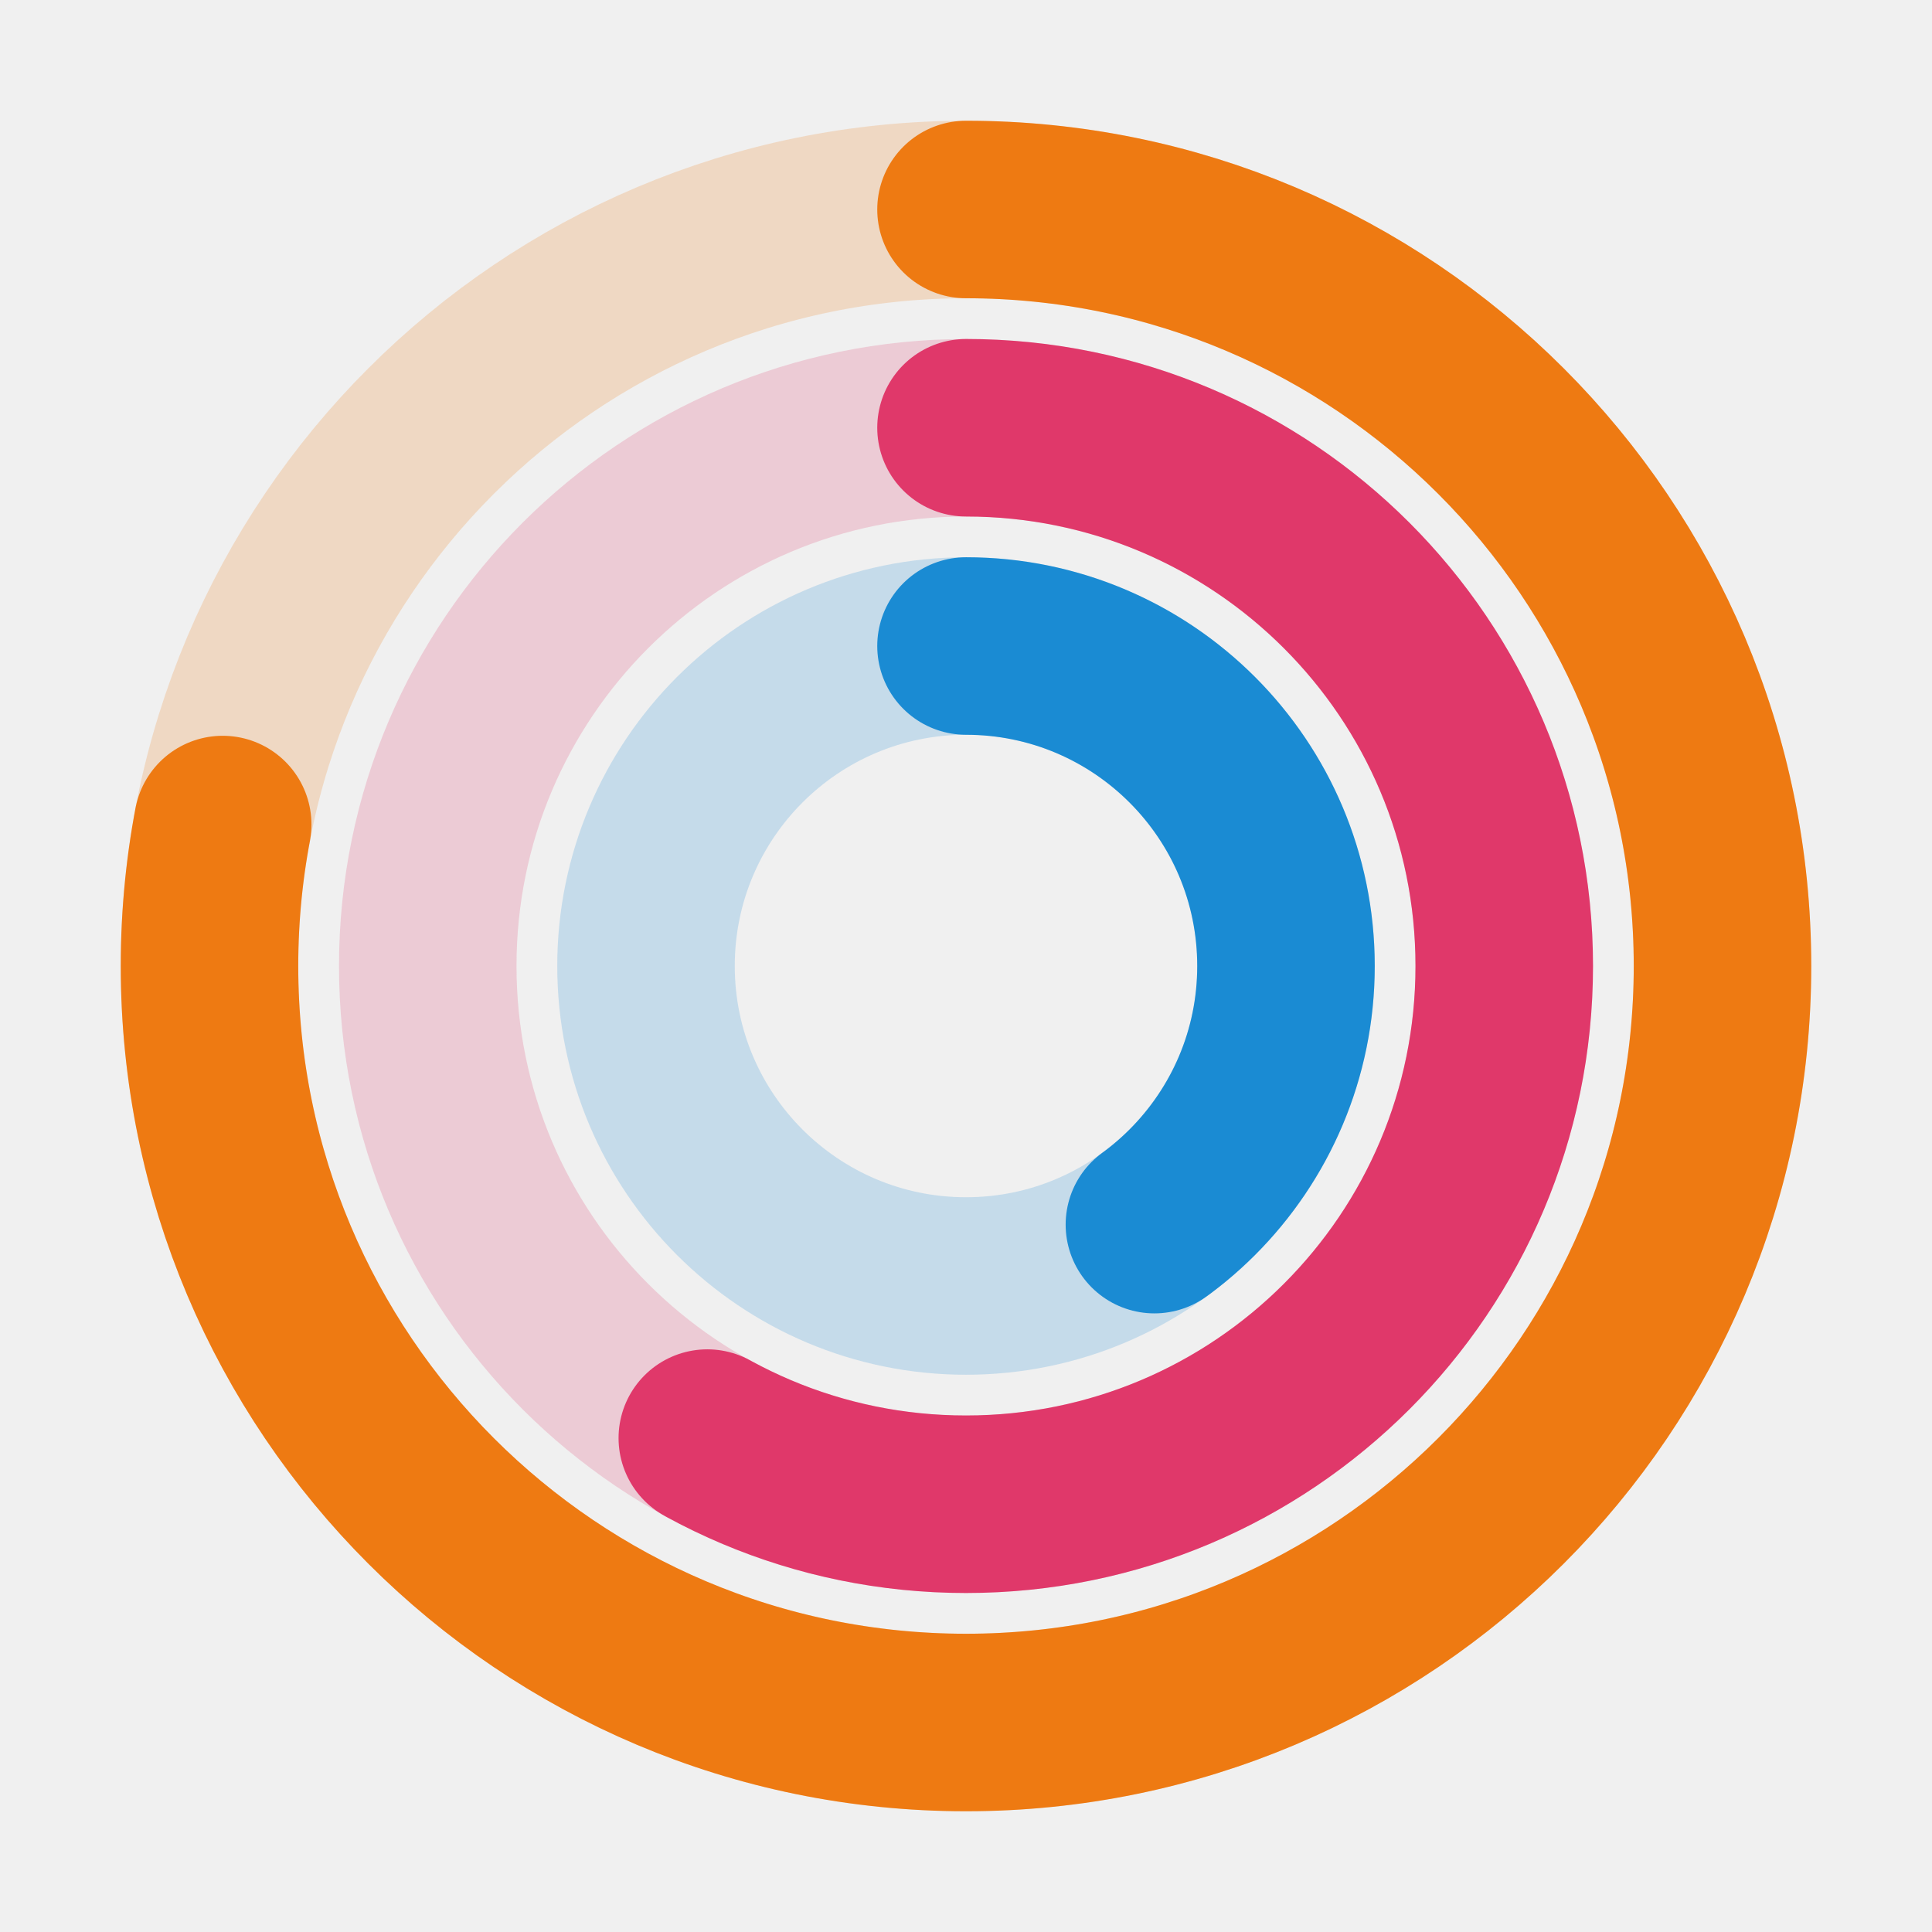
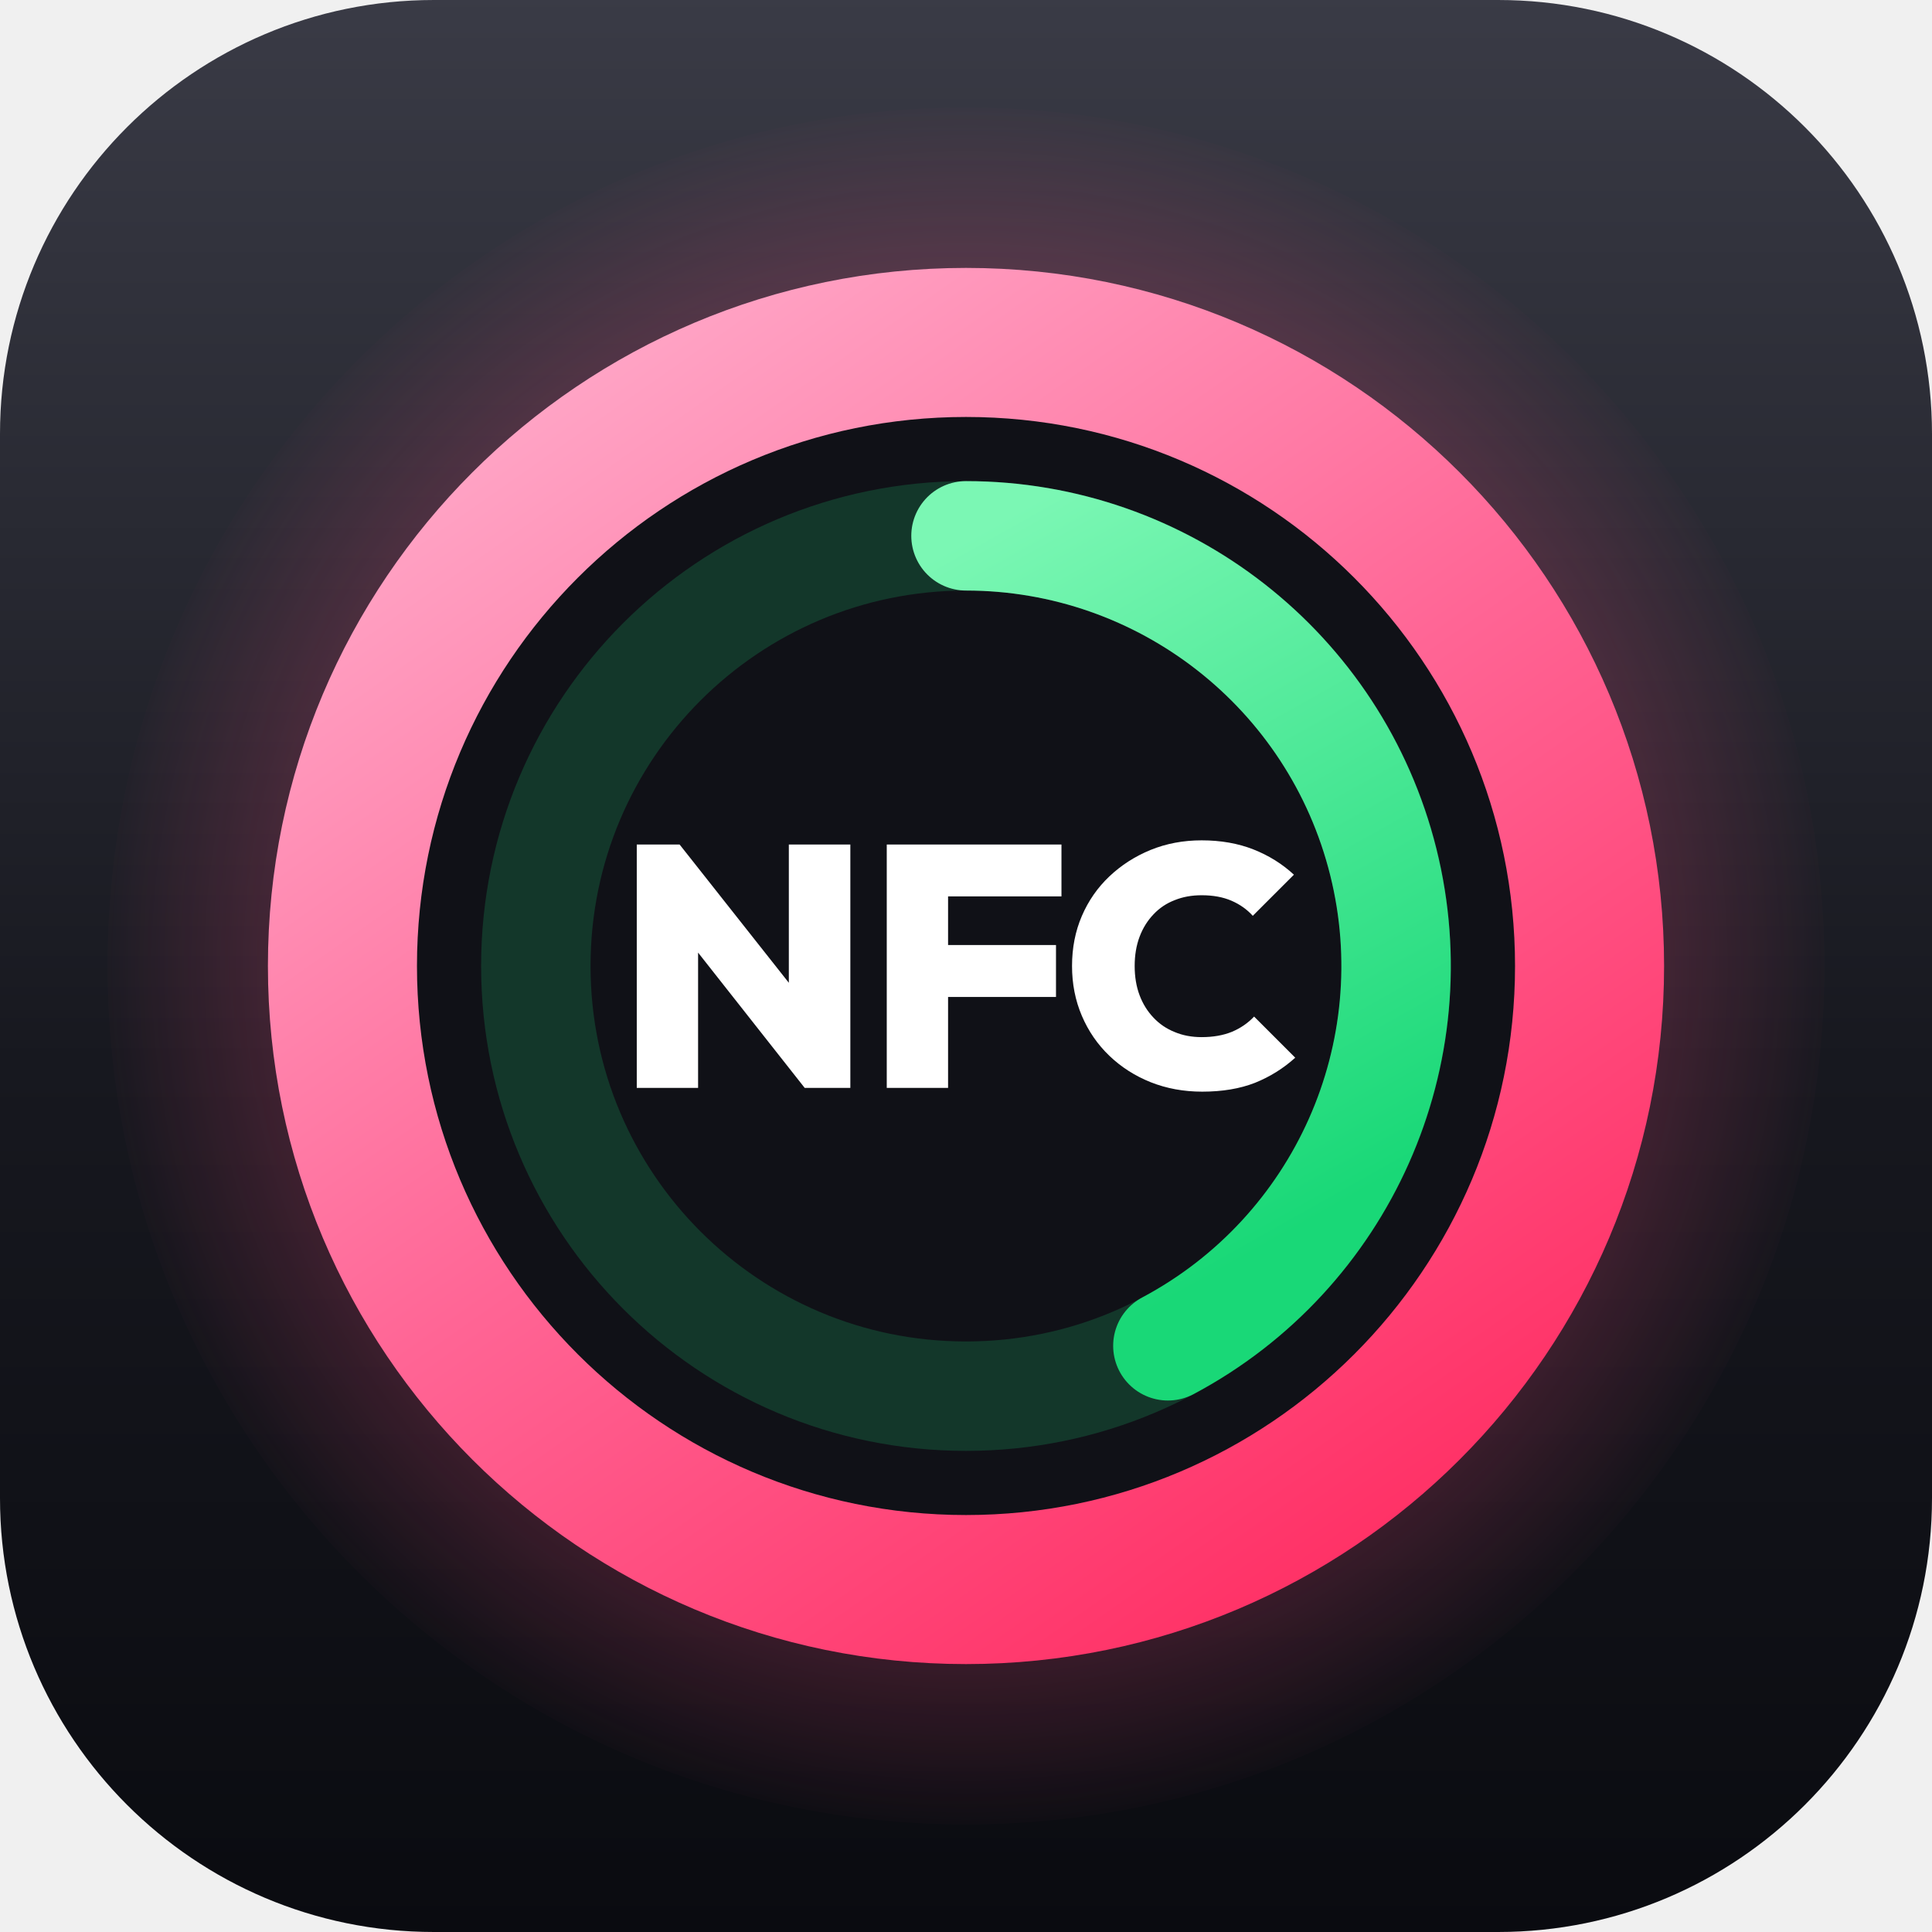
- <svg xmlns="http://www.w3.org/2000/svg" viewBox="0 0 64 64" width="64" height="64">
-   <circle cx="32.0" cy="32.0" r="25.06" fill="none" stroke="#EE7A12" stroke-opacity=".2" stroke-width="5.88" />
-   <circle cx="32.0" cy="32.0" r="25.06" fill="none" stroke="#EE7A12" stroke-width="5.88" stroke-linecap="round" stroke-dasharray="157.46" stroke-dashoffset="34.64" transform="rotate(-90 32.0 32.0)" />
-   <circle cx="32.0" cy="32.0" r="17.83" fill="none" stroke="#E0386A" stroke-opacity=".2" stroke-width="5.88" />
-   <circle cx="32.0" cy="32.0" r="17.83" fill="none" stroke="#E0386A" stroke-width="5.88" stroke-linecap="round" stroke-dasharray="112.01" stroke-dashoffset="47.05" transform="rotate(-90 32.0 32.0)" />
-   <circle cx="32.0" cy="32.0" r="10.60" fill="none" stroke="#1A8BD3" stroke-opacity=".2" stroke-width="5.88" />
-   <circle cx="32.0" cy="32.0" r="10.60" fill="none" stroke="#1A8BD3" stroke-width="5.88" stroke-linecap="round" stroke-dasharray="66.57" stroke-dashoffset="39.94" transform="rotate(-90 32.0 32.0)" />
+ <svg xmlns="http://www.w3.org/2000/svg" viewBox="0 0 1024 1024">
+   <defs>
+     <linearGradient id="bg" x1="0" y1="0" x2="0" y2="1">
+       <stop offset="0" stop-color="#3A3B46" />
+       <stop offset=".55" stop-color="#17181F" />
+       <stop offset="1" stop-color="#0A0B10" />
+     </linearGradient>
+     <radialGradient id="glow" cx=".5" cy=".5" r=".5">
+       <stop offset=".55" stop-color="#FF4F86" stop-opacity=".38" />
+       <stop offset="1" stop-color="#FF4F86" stop-opacity="0" />
+     </radialGradient>
+     <linearGradient id="pink" x1=".15" y1="0" x2=".85" y2="1">
+       <stop offset="0" stop-color="#FFA8C8" />
+       <stop offset=".5" stop-color="#FF6595" />
+       <stop offset="1" stop-color="#FF2E63" />
+     </linearGradient>
+     <linearGradient id="green" x1="0" y1="0" x2=".3" y2="1">
+       <stop offset="0" stop-color="#7BF7B4" />
+       <stop offset="1" stop-color="#19D877" />
+     </linearGradient>
+   </defs>
+   <rect width="1024" height="1024" rx="230" fill="url(#bg)" />
+   <circle cx="512" cy="512" r="455" fill="url(#glow)" />
+   <circle cx="512" cy="512" r="330" fill="none" stroke="url(#pink)" stroke-width="80" />
+   <circle cx="512" cy="512" r="291" fill="#101117" />
+   <circle cx="512" cy="512" r="228" fill="none" stroke="#1FD17A" stroke-opacity=".2" stroke-width="58" />
+   <path d="M 512 284 A 228 228 0 0 1 619.0 713.3" fill="none" stroke="url(#green)" stroke-width="58" stroke-linecap="round" />
+   <path d="M370.0 576.6L337.5 576.6L337.5 447.6L360.2 447.6L418.1 520.9L418.1 447.6L450.7 447.6L450.7 576.6L426.5 576.6L370.0 504.9L370.0 576.6ZM502.5 576.6L470.0 576.6L470.0 447.6L562.6 447.6L562.6 475.1L502.5 475.1L502.5 500.9L559.7 500.9L559.7 528.4L502.5 528.4L502.5 576.6ZM637.2 578.6L637.2 578.6Q622.5 578.6 609.9 573.6Q597.4 568.6 588.0 559.6Q578.6 550.6 573.4 538.4Q568.2 526.2 568.2 512L568.2 512Q568.2 497.6 573.4 485.5Q578.6 473.4 588.0 464.5Q597.4 455.6 609.8 450.5Q622.3 445.4 636.9 445.4L636.9 445.4Q652.1 445.4 664.3 450.2Q676.5 455.0 685.8 463.6L685.8 463.6L664.0 485.4Q659.4 480.3 652.7 477.4Q646.0 474.5 636.9 474.5L636.9 474.5Q629.0 474.5 622.6 477.1Q616.1 479.6 611.4 484.6Q606.6 489.6 604.0 496.5Q601.4 503.4 601.4 512L601.4 512Q601.4 520.6 604.0 527.5Q606.6 534.4 611.4 539.4Q616.1 544.4 622.6 547.0Q629.0 549.7 636.9 549.7L636.9 549.7Q646.0 549.7 652.9 546.9Q659.8 544.0 664.7 538.8L664.7 538.8L686.5 560.6Q677.1 569.1 665.2 573.9Q653.2 578.6 637.2 578.6Z" fill="#FFFFFF" />
</svg>
